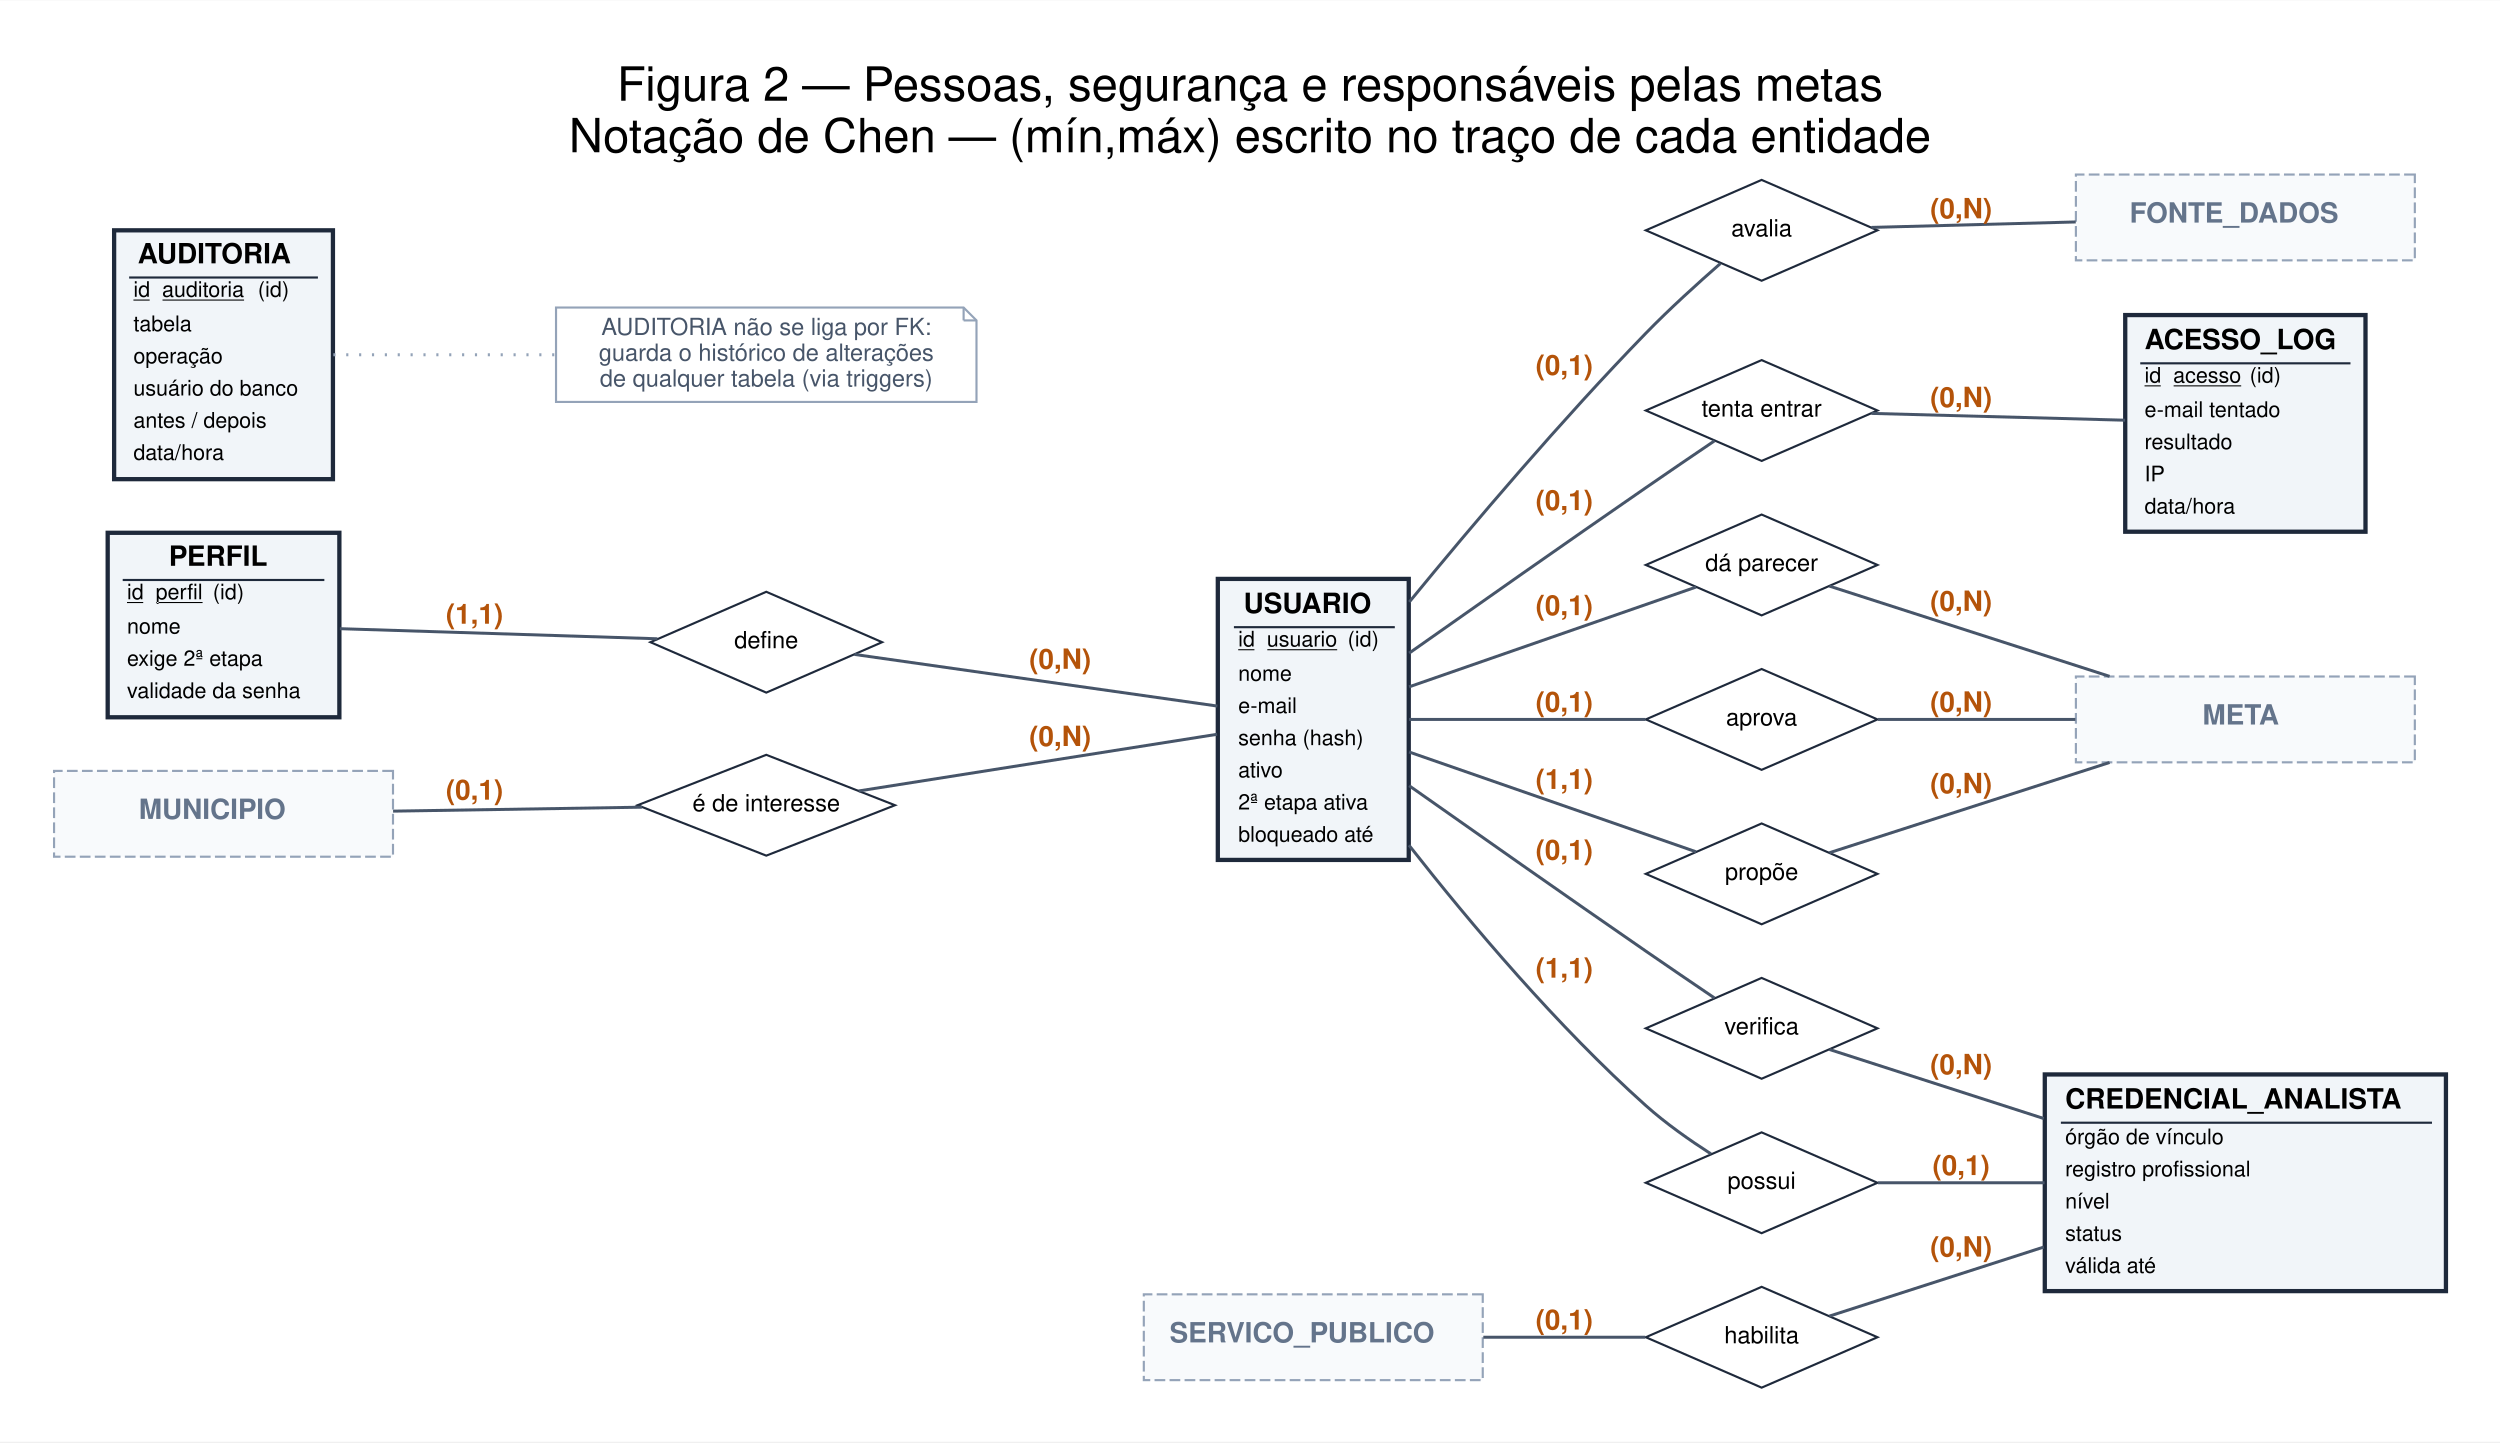
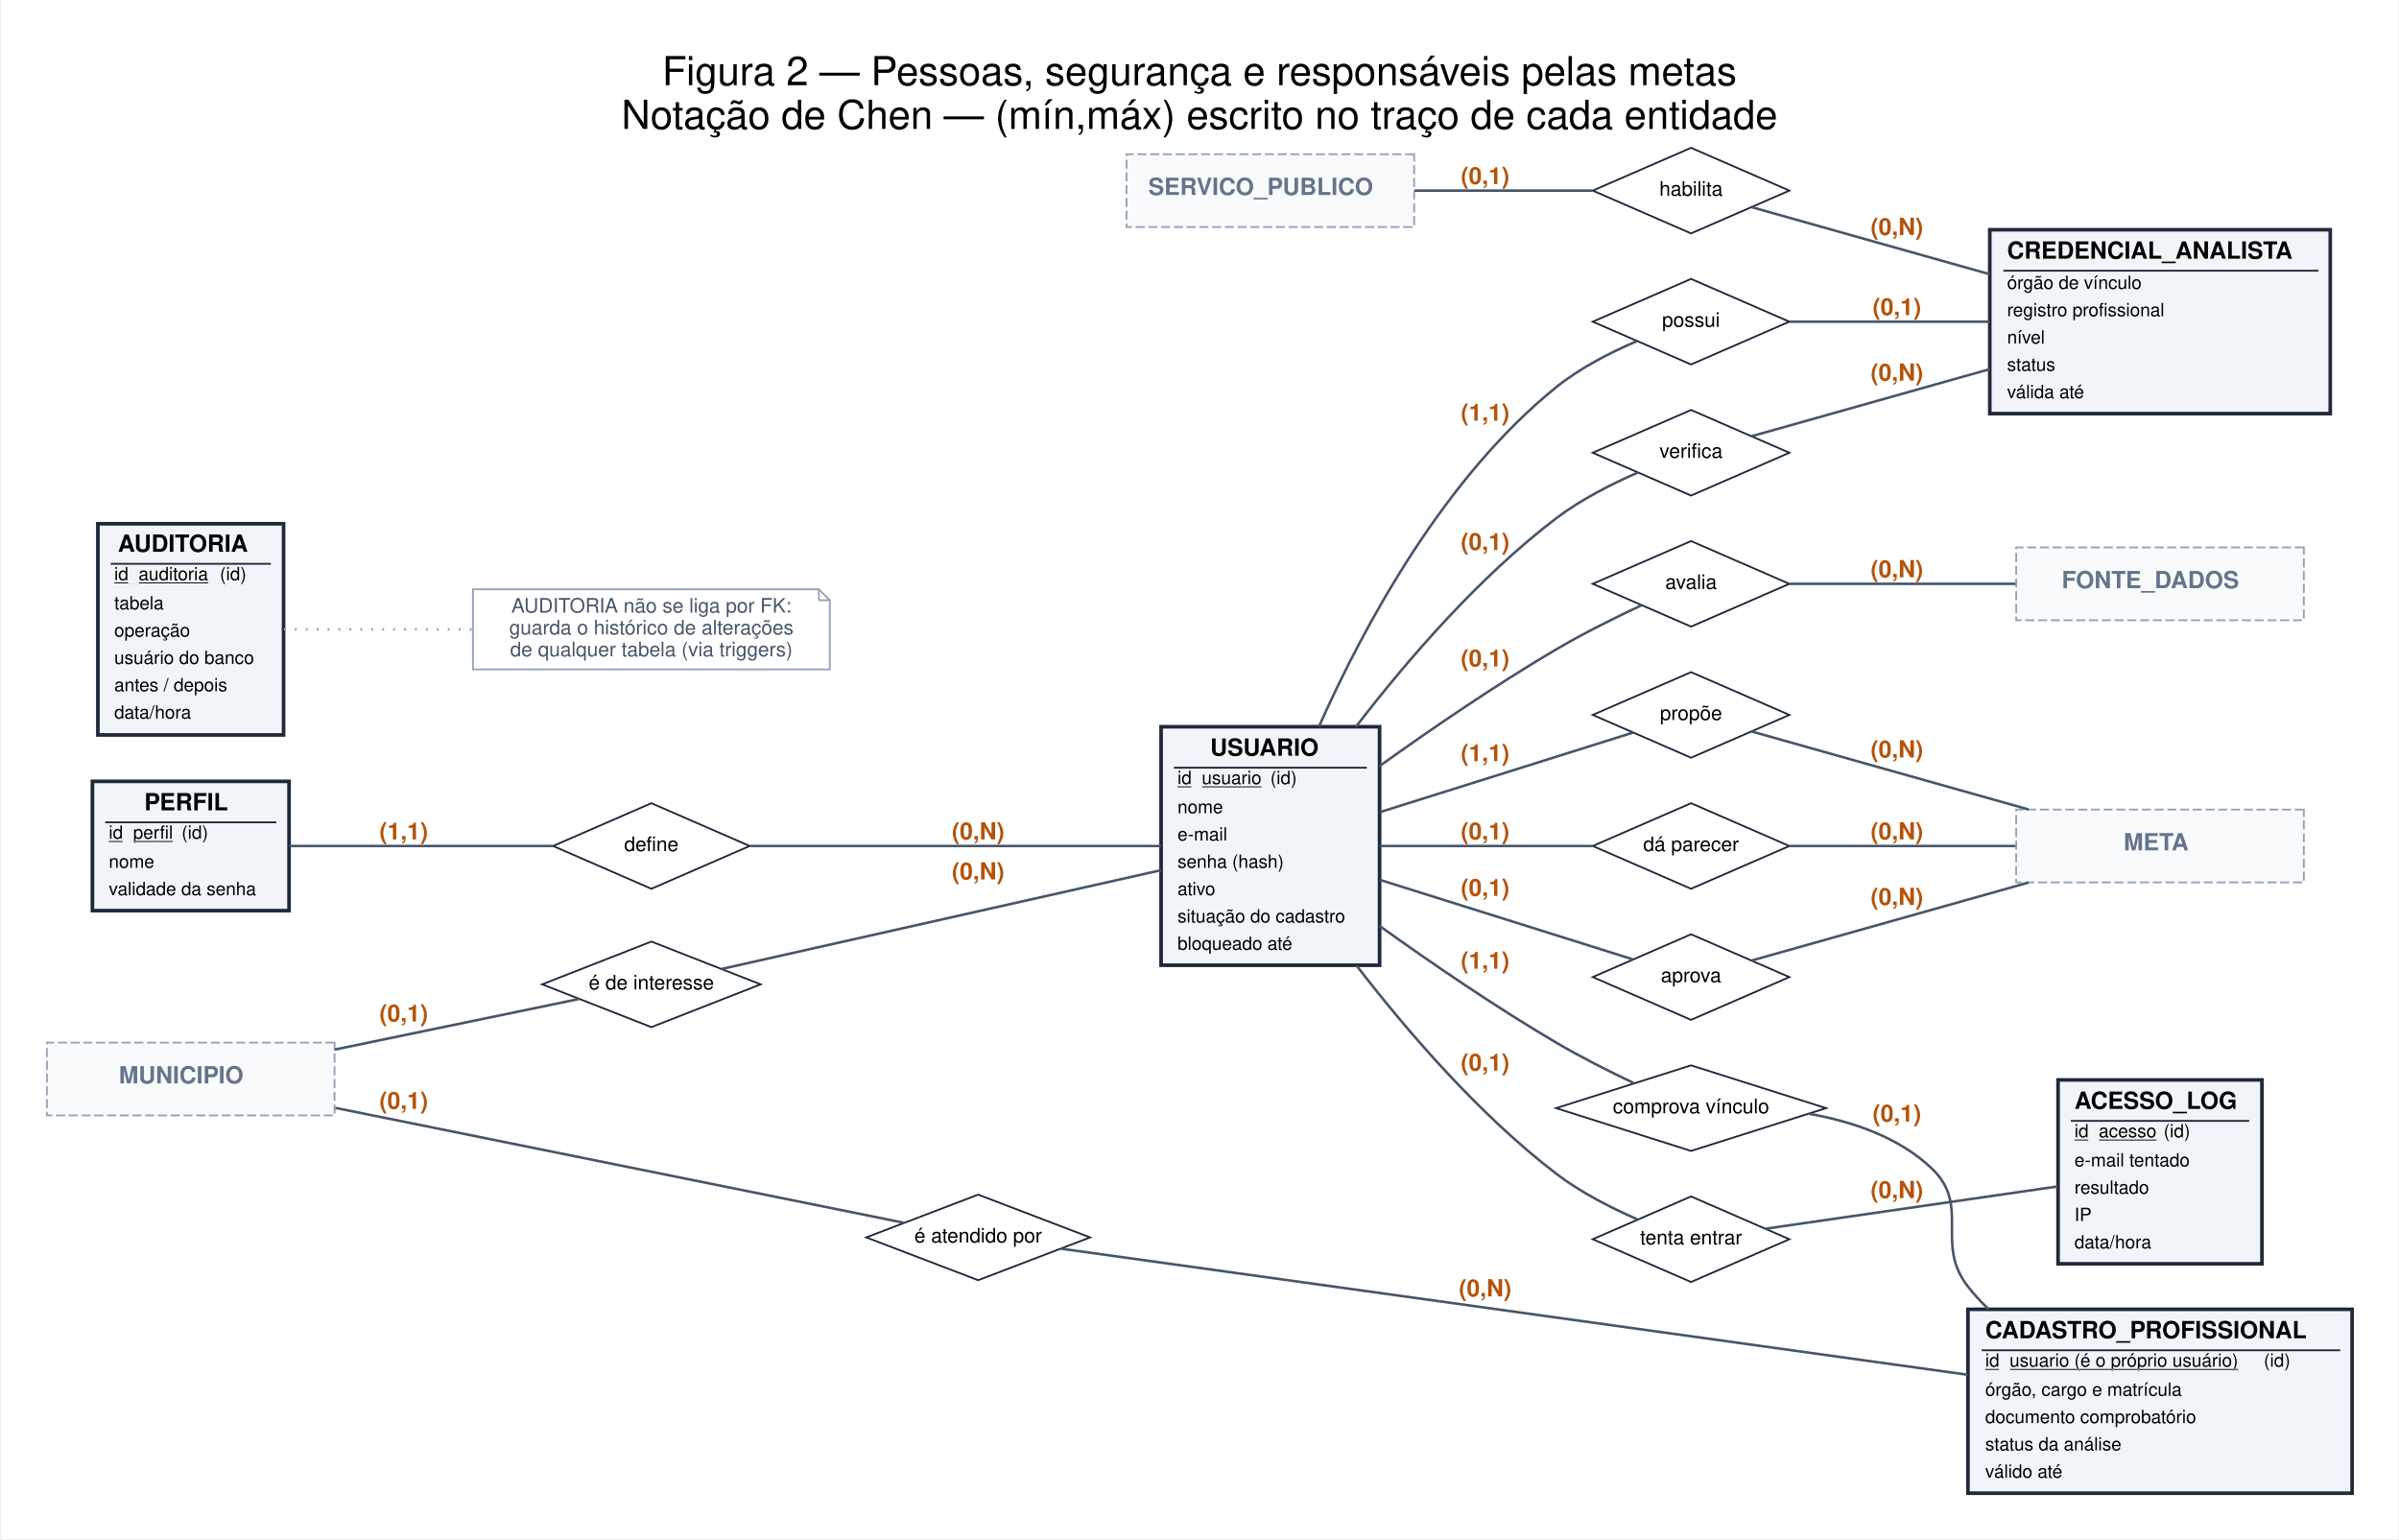
- <svg xmlns="http://www.w3.org/2000/svg" width="1165pt" height="672pt" viewBox="0.00 0.00 1165.40 671.90">
-   <g id="graph0" class="graph" transform="scale(1 1) rotate(0) translate(25.2 646.7)">
-     <polygon fill="white" stroke="transparent" points="-25.2,25.2 -25.2,-646.7 1140.2,-646.7 1140.2,25.2 -25.2,25.2" />
-     <text text-anchor="middle" x="557.5" y="-599.9" font-family="Helvetica,sans-Serif" font-size="22.00">Figura 2 — Pessoas, segurança e responsáveis pelas metas</text>
-     <text text-anchor="middle" x="557.5" y="-575.9" font-family="Helvetica,sans-Serif" font-size="22.00">Notação de Chen — (mín,máx) escrito no traço de cada entidade</text>
+ <svg xmlns="http://www.w3.org/2000/svg" width="1317pt" height="845pt" viewBox="0.00 0.00 1316.51 845.40">
+   <g id="graph0" class="graph" transform="scale(1 1) rotate(0) translate(25.2 820.2)">
+     <polygon fill="white" stroke="transparent" points="-25.2,25.2 -25.2,-820.2 1291.31,-820.2 1291.31,25.2 -25.2,25.2" />
+     <text text-anchor="middle" x="633.05" y="-773.4" font-family="Helvetica,sans-Serif" font-size="22.00">Figura 2 — Pessoas, segurança e responsáveis pelas metas</text>
+     <text text-anchor="middle" x="633.05" y="-749.4" font-family="Helvetica,sans-Serif" font-size="22.00">Notação de Chen — (mín,máx) escrito no traço de cada entidade</text>
    <g id="node1" class="node">
-       <polygon fill="#f1f5f9" stroke="#1e293b" stroke-width="2" points="133,-398.5 25,-398.5 25,-312.5 133,-312.5 133,-398.5" />
-       <text text-anchor="start" x="53.5" y="-383.1" font-family="Helvetica,sans-Serif" font-weight="bold" font-size="13.00">PERFIL</text>
-       <text text-anchor="start" x="34" y="-367.5" font-family="Helvetica,sans-Serif" text-decoration="underline" font-size="10.00">id_perfil</text>
-       <text text-anchor="start" x="74" y="-367.5" font-family="Helvetica,sans-Serif" font-size="10.00"> (id)</text>
-       <text text-anchor="start" x="34" y="-351.5" font-family="Helvetica,sans-Serif" font-size="10.00">nome</text>
-       <text text-anchor="start" x="34" y="-336.5" font-family="Helvetica,sans-Serif" font-size="10.00">exige 2ª etapa</text>
-       <text text-anchor="start" x="34" y="-321.5" font-family="Helvetica,sans-Serif" font-size="10.00">validade da senha</text>
-       <polygon fill="#1e293b" stroke="#1e293b" points="32,-376.5 32,-376.5 126,-376.5 126,-376.5 32,-376.5" />
+       <polygon fill="#f1f5f9" stroke="#1e293b" stroke-width="2" points="133,-391 25,-391 25,-320 133,-320 133,-391" />
+       <text text-anchor="start" x="53.5" y="-375.1" font-family="Helvetica,sans-Serif" font-weight="bold" font-size="13.00">PERFIL</text>
+       <text text-anchor="start" x="34" y="-359.5" font-family="Helvetica,sans-Serif" text-decoration="underline" font-size="10.00">id_perfil</text>
+       <text text-anchor="start" x="74" y="-359.5" font-family="Helvetica,sans-Serif" font-size="10.00"> (id)</text>
+       <text text-anchor="start" x="34" y="-343.5" font-family="Helvetica,sans-Serif" font-size="10.00">nome</text>
+       <text text-anchor="start" x="34" y="-328.5" font-family="Helvetica,sans-Serif" font-size="10.00">validade da senha</text>
+       <polygon fill="#1e293b" stroke="#1e293b" points="32,-368.5 32,-368.5 126,-368.5 126,-368.5 32,-368.5" />
+     </g>
+     <g id="node14" class="node">
+       <polygon fill="#ffffff" stroke="#1e293b" points="332,-379 278,-355.5 332,-332 386,-355.5 332,-379" />
+       <text text-anchor="middle" x="332" y="-352.7" font-family="Helvetica,sans-Serif" font-size="11.00">define</text>
+     </g>
+     <g id="edge7" class="edge">
+       <path fill="none" stroke="#475569" stroke-width="1.4" d="M133.23,-355.5C175.83,-355.5 235.27,-355.5 277.85,-355.5" />
+       <text text-anchor="middle" x="196" y="-359.1" font-family="Helvetica,sans-Serif" font-weight="bold" font-size="13.00" fill="#b45309">(1,1)</text>
+     </g>
+     <g id="node2" class="node">
+       <polygon fill="#f1f5f9" stroke="#1e293b" stroke-width="2" points="731.96,-421 611.96,-421 611.96,-290 731.96,-290 731.96,-421" />
+       <text text-anchor="start" x="638.96" y="-405.1" font-family="Helvetica,sans-Serif" font-weight="bold" font-size="13.00">USUARIO</text>
+       <text text-anchor="start" x="620.96" y="-389.5" font-family="Helvetica,sans-Serif" text-decoration="underline" font-size="10.00">id_usuario</text>
+       <text text-anchor="start" x="671.96" y="-389.5" font-family="Helvetica,sans-Serif" font-size="10.00"> (id)</text>
+       <text text-anchor="start" x="620.96" y="-373.5" font-family="Helvetica,sans-Serif" font-size="10.00">nome</text>
+       <text text-anchor="start" x="620.96" y="-358.5" font-family="Helvetica,sans-Serif" font-size="10.00">e-mail</text>
+       <text text-anchor="start" x="620.96" y="-343.5" font-family="Helvetica,sans-Serif" font-size="10.00">senha (hash)</text>
+       <text text-anchor="start" x="620.96" y="-328.5" font-family="Helvetica,sans-Serif" font-size="10.00">ativo</text>
+       <text text-anchor="start" x="620.96" y="-313.5" font-family="Helvetica,sans-Serif" font-size="10.00">situação do cadastro</text>
+       <text text-anchor="start" x="620.96" y="-298.5" font-family="Helvetica,sans-Serif" font-size="10.00">bloqueado até</text>
+       <polygon fill="#1e293b" stroke="#1e293b" points="618.96,-398.5 618.96,-398.5 724.96,-398.5 724.96,-398.5 618.96,-398.5" />
+     </g>
+     <g id="node11" class="node">
+       <polygon fill="#ffffff" stroke="#1e293b" points="903.03,-451 849.03,-427.5 903.03,-404 957.03,-427.5 903.03,-451" />
+       <text text-anchor="middle" x="903.03" y="-424.7" font-family="Helvetica,sans-Serif" font-size="11.00">propõe</text>
+     </g>
+     <g id="edge1" class="edge">
+       <path fill="none" stroke="#475569" stroke-width="1.4" d="M732.25,-374.14C776.66,-388.09 835.64,-406.63 871.11,-417.78" />
+       <text text-anchor="middle" x="789.96" y="-402.1" font-family="Helvetica,sans-Serif" font-weight="bold" font-size="13.00" fill="#b45309">(1,1)</text>
+     </g>
+     <g id="node12" class="node">
+       <polygon fill="#ffffff" stroke="#1e293b" points="903.03,-379 849.03,-355.5 903.03,-332 957.03,-355.5 903.03,-379" />
+       <text text-anchor="middle" x="903.03" y="-352.7" font-family="Helvetica,sans-Serif" font-size="11.00">dá parecer</text>
+     </g>
+     <g id="edge3" class="edge">
+       <path fill="none" stroke="#475569" stroke-width="1.4" d="M732.25,-355.5C768.31,-355.5 813.97,-355.5 848.86,-355.5" />
+       <text text-anchor="middle" x="789.96" y="-359.1" font-family="Helvetica,sans-Serif" font-weight="bold" font-size="13.00" fill="#b45309">(0,1)</text>
    </g>
    <g id="node13" class="node">
-       <polygon fill="#ffffff" stroke="#1e293b" points="332,-371 278,-347.5 332,-324 386,-347.5 332,-371" />
-       <text text-anchor="middle" x="332" y="-344.7" font-family="Helvetica,sans-Serif" font-size="11.00">define</text>
-     </g>
-     <g id="edge7" class="edge">
-       <path fill="none" stroke="#475569" stroke-width="1.4" d="M133.23,-353.8C176.98,-352.41 238.5,-350.45 281.26,-349.09" />
-       <text text-anchor="middle" x="196" y="-356.1" font-family="Helvetica,sans-Serif" font-weight="bold" font-size="13.00" fill="#b45309">(1,1)</text>
-     </g>
-     <g id="node2" class="node">
-       <polygon fill="#f1f5f9" stroke="#1e293b" stroke-width="2" points="631.5,-377 542.5,-377 542.5,-246 631.5,-246 631.5,-377" />
-       <text text-anchor="start" x="554.5" y="-361.1" font-family="Helvetica,sans-Serif" font-weight="bold" font-size="13.00">USUARIO</text>
-       <text text-anchor="start" x="552" y="-345.5" font-family="Helvetica,sans-Serif" text-decoration="underline" font-size="10.00">id_usuario</text>
-       <text text-anchor="start" x="603" y="-345.5" font-family="Helvetica,sans-Serif" font-size="10.00"> (id)</text>
-       <text text-anchor="start" x="552" y="-329.5" font-family="Helvetica,sans-Serif" font-size="10.00">nome</text>
-       <text text-anchor="start" x="552" y="-314.5" font-family="Helvetica,sans-Serif" font-size="10.00">e-mail</text>
-       <text text-anchor="start" x="552" y="-299.5" font-family="Helvetica,sans-Serif" font-size="10.00">senha (hash)</text>
-       <text text-anchor="start" x="552" y="-284.5" font-family="Helvetica,sans-Serif" font-size="10.00">ativo</text>
-       <text text-anchor="start" x="552" y="-269.5" font-family="Helvetica,sans-Serif" font-size="10.00">2ª etapa ativa</text>
-       <text text-anchor="start" x="552" y="-254.5" font-family="Helvetica,sans-Serif" font-size="10.00">bloqueado até</text>
-       <polygon fill="#1e293b" stroke="#1e293b" points="550,-354.5 550,-354.5 625,-354.5 625,-354.5 550,-354.5" />
+       <polygon fill="#ffffff" stroke="#1e293b" points="903.03,-307 849.03,-283.5 903.03,-260 957.03,-283.5 903.03,-307" />
+       <text text-anchor="middle" x="903.03" y="-280.7" font-family="Helvetica,sans-Serif" font-size="11.00">aprova</text>
+     </g>
+     <g id="edge5" class="edge">
+       <path fill="none" stroke="#475569" stroke-width="1.4" d="M732.25,-336.86C776.66,-322.91 835.64,-304.37 871.11,-293.22" />
+       <text text-anchor="middle" x="789.96" y="-328.1" font-family="Helvetica,sans-Serif" font-weight="bold" font-size="13.00" fill="#b45309">(0,1)</text>
+     </g>
+     <g id="node15" class="node">
+       <polygon fill="#ffffff" stroke="#1e293b" points="903.03,-235 828.89,-211.5 903.03,-188 977.18,-211.5 903.03,-235" />
+       <text text-anchor="middle" x="903.03" y="-208.7" font-family="Helvetica,sans-Serif" font-size="11.00">comprova vínculo</text>
+     </g>
+     <g id="edge9" class="edge">
+       <path fill="none" stroke="#475569" stroke-width="1.4" d="M731.98,-311.57C760.6,-291.07 795.88,-266.95 828.96,-247.5 842.61,-239.47 858.31,-231.58 871.64,-225.24" />
+       <text text-anchor="middle" x="789.96" y="-288.1" font-family="Helvetica,sans-Serif" font-weight="bold" font-size="13.00" fill="#b45309">(1,1)</text>
+     </g>
+     <g id="node18" class="node">
+       <polygon fill="#ffffff" stroke="#1e293b" points="903.03,-667 849.03,-643.5 903.03,-620 957.03,-643.5 903.03,-667" />
+       <text text-anchor="middle" x="903.03" y="-640.7" font-family="Helvetica,sans-Serif" font-size="11.00">possui</text>
+     </g>
+     <g id="edge15" class="edge">
+       <path fill="none" stroke="#475569" stroke-width="1.4" d="M698.64,-421.06C723.92,-477.72 767.68,-558.08 828.96,-607.5 842.17,-618.15 859.05,-626.73 873.26,-632.83" />
+       <text text-anchor="middle" x="789.96" y="-589.1" font-family="Helvetica,sans-Serif" font-weight="bold" font-size="13.00" fill="#b45309">(1,1)</text>
+     </g>
+     <g id="node20" class="node">
+       <polygon fill="#ffffff" stroke="#1e293b" points="903.03,-595 849.03,-571.5 903.03,-548 957.03,-571.5 903.03,-595" />
+       <text text-anchor="middle" x="903.03" y="-568.7" font-family="Helvetica,sans-Serif" font-size="11.00">verifica</text>
+     </g>
+     <g id="edge19" class="edge">
+       <path fill="none" stroke="#475569" stroke-width="1.4" d="M719.02,-421.04C747.52,-458.11 786.66,-503.34 828.96,-535.5 842.58,-545.86 859.65,-554.46 873.87,-560.66" />
+       <text text-anchor="middle" x="789.96" y="-518.1" font-family="Helvetica,sans-Serif" font-weight="bold" font-size="13.00" fill="#b45309">(0,1)</text>
+     </g>
+     <g id="node21" class="node">
+       <polygon fill="#ffffff" stroke="#1e293b" points="903.03,-523 849.03,-499.5 903.03,-476 957.03,-499.5 903.03,-523" />
+       <text text-anchor="middle" x="903.03" y="-496.7" font-family="Helvetica,sans-Serif" font-size="11.00">avalia</text>
+     </g>
+     <g id="edge21" class="edge">
+       <path fill="none" stroke="#475569" stroke-width="1.4" d="M731.98,-399.43C760.6,-419.93 795.88,-444.05 828.96,-463.5 844.08,-472.39 861.69,-481.11 875.84,-487.75" />
+       <text text-anchor="middle" x="789.96" y="-454.1" font-family="Helvetica,sans-Serif" font-weight="bold" font-size="13.00" fill="#b45309">(0,1)</text>
+     </g>
+     <g id="node22" class="node">
+       <polygon fill="#ffffff" stroke="#1e293b" points="903.03,-163 849.03,-139.5 903.03,-116 957.03,-139.5 903.03,-163" />
+       <text text-anchor="middle" x="903.03" y="-136.7" font-family="Helvetica,sans-Serif" font-size="11.00">tenta entrar</text>
+     </g>
+     <g id="edge23" class="edge">
+       <path fill="none" stroke="#475569" stroke-width="1.4" d="M719.45,-289.64C747.95,-252.69 786.95,-207.69 828.96,-175.5 842.43,-165.18 859.33,-156.62 873.48,-150.45" />
+       <text text-anchor="middle" x="789.96" y="-232.1" font-family="Helvetica,sans-Serif" font-weight="bold" font-size="13.00" fill="#b45309">(0,1)</text>
+     </g>
+     <g id="node3" class="node">
+       <polygon fill="#f1f5f9" stroke="#1e293b" stroke-width="2" points="1266.11,-101 1055.11,-101 1055.11,0 1266.11,0 1266.11,-101" />
+       <text text-anchor="start" x="1064.61" y="-85.1" font-family="Helvetica,sans-Serif" font-weight="bold" font-size="13.00">CADASTRO_PROFISSIONAL</text>
+       <text text-anchor="start" x="1064.61" y="-69.5" font-family="Helvetica,sans-Serif" text-decoration="underline" font-size="10.00">id_usuario (é o próprio usuário)</text>
+       <text text-anchor="start" x="1217.61" y="-69.5" font-family="Helvetica,sans-Serif" font-size="10.00"> (id)</text>
+       <text text-anchor="start" x="1064.61" y="-53.5" font-family="Helvetica,sans-Serif" font-size="10.00">órgão, cargo e matrícula</text>
+       <text text-anchor="start" x="1064.61" y="-38.5" font-family="Helvetica,sans-Serif" font-size="10.00">documento comprobatório</text>
+       <text text-anchor="start" x="1064.61" y="-23.5" font-family="Helvetica,sans-Serif" font-size="10.00">status da análise</text>
+       <text text-anchor="start" x="1064.61" y="-8.5" font-family="Helvetica,sans-Serif" font-size="10.00">válido até</text>
+       <polygon fill="#1e293b" stroke="#1e293b" points="1062.61,-78.5 1062.61,-78.5 1259.61,-78.5 1259.61,-78.5 1062.61,-78.5" />
+     </g>
+     <g id="node4" class="node">
+       <polygon fill="#f1f5f9" stroke="#1e293b" stroke-width="2" points="1254.11,-694 1067.11,-694 1067.11,-593 1254.11,-593 1254.11,-694" />
+       <text text-anchor="start" x="1076.61" y="-678.1" font-family="Helvetica,sans-Serif" font-weight="bold" font-size="13.00">CREDENCIAL_ANALISTA</text>
+       <text text-anchor="start" x="1076.61" y="-661.5" font-family="Helvetica,sans-Serif" font-size="10.00">órgão de vínculo</text>
+       <text text-anchor="start" x="1076.61" y="-646.5" font-family="Helvetica,sans-Serif" font-size="10.00">registro profissional</text>
+       <text text-anchor="start" x="1076.61" y="-631.5" font-family="Helvetica,sans-Serif" font-size="10.00">nível</text>
+       <text text-anchor="start" x="1076.61" y="-616.5" font-family="Helvetica,sans-Serif" font-size="10.00">status</text>
+       <text text-anchor="start" x="1076.61" y="-601.5" font-family="Helvetica,sans-Serif" font-size="10.00">válida até</text>
+       <polygon fill="#1e293b" stroke="#1e293b" points="1074.61,-671.5 1074.61,-671.5 1247.61,-671.5 1247.61,-671.5 1074.61,-671.5" />
+     </g>
+     <g id="node5" class="node">
+       <polygon fill="#f1f5f9" stroke="#1e293b" stroke-width="2" points="1216.61,-227 1104.61,-227 1104.61,-126 1216.61,-126 1216.61,-227" />
+       <text text-anchor="start" x="1113.61" y="-211.1" font-family="Helvetica,sans-Serif" font-weight="bold" font-size="13.00">ACESSO_LOG</text>
+       <text text-anchor="start" x="1113.61" y="-195.5" font-family="Helvetica,sans-Serif" text-decoration="underline" font-size="10.00">id_acesso</text>
+       <text text-anchor="start" x="1162.61" y="-195.5" font-family="Helvetica,sans-Serif" font-size="10.00"> (id)</text>
+       <text text-anchor="start" x="1113.61" y="-179.5" font-family="Helvetica,sans-Serif" font-size="10.00">e-mail tentado</text>
+       <text text-anchor="start" x="1113.61" y="-164.5" font-family="Helvetica,sans-Serif" font-size="10.00">resultado</text>
+       <text text-anchor="start" x="1113.61" y="-149.5" font-family="Helvetica,sans-Serif" font-size="10.00">IP</text>
+       <text text-anchor="start" x="1113.61" y="-134.5" font-family="Helvetica,sans-Serif" font-size="10.00">data/hora</text>
+       <polygon fill="#1e293b" stroke="#1e293b" points="1111.61,-204.5 1111.61,-204.5 1209.61,-204.5 1209.61,-204.5 1111.61,-204.5" />
+     </g>
+     <g id="node6" class="node">
+       <polygon fill="#f1f5f9" stroke="#1e293b" stroke-width="2" points="130,-532.5 28,-532.5 28,-416.5 130,-416.5 130,-532.5" />
+       <text text-anchor="start" x="39" y="-517.1" font-family="Helvetica,sans-Serif" font-weight="bold" font-size="13.00">AUDITORIA</text>
+       <text text-anchor="start" x="37" y="-501.5" font-family="Helvetica,sans-Serif" text-decoration="underline" font-size="10.00">id_auditoria</text>
+       <text text-anchor="start" x="95" y="-501.5" font-family="Helvetica,sans-Serif" font-size="10.00"> (id)</text>
+       <text text-anchor="start" x="37" y="-485.5" font-family="Helvetica,sans-Serif" font-size="10.00">tabela</text>
+       <text text-anchor="start" x="37" y="-470.5" font-family="Helvetica,sans-Serif" font-size="10.00">operação</text>
+       <text text-anchor="start" x="37" y="-455.5" font-family="Helvetica,sans-Serif" font-size="10.00">usuário do banco</text>
+       <text text-anchor="start" x="37" y="-440.5" font-family="Helvetica,sans-Serif" font-size="10.00">antes / depois</text>
+       <text text-anchor="start" x="37" y="-425.5" font-family="Helvetica,sans-Serif" font-size="10.00">data/hora</text>
+       <polygon fill="#1e293b" stroke="#1e293b" points="35,-510.5 35,-510.5 123,-510.5 123,-510.5 35,-510.5" />
+     </g>
+     <g id="node23" class="node">
+       <polygon fill="none" stroke="#94a3b8" points="424,-496.5 234,-496.5 234,-452.5 430,-452.5 430,-490.5 424,-496.5" />
+       <polyline fill="none" stroke="#94a3b8" points="424,-496.5 424,-490.5 " />
+       <polyline fill="none" stroke="#94a3b8" points="430,-490.5 424,-490.5 " />
+       <text text-anchor="middle" x="332" y="-483.7" font-family="Helvetica,sans-Serif" font-size="11.00" fill="#475569">AUDITORIA não se liga por FK:</text>
+       <text text-anchor="middle" x="332" y="-471.7" font-family="Helvetica,sans-Serif" font-size="11.00" fill="#475569">guarda o histórico de alterações</text>
+       <text text-anchor="middle" x="332" y="-459.7" font-family="Helvetica,sans-Serif" font-size="11.00" fill="#475569">de qualquer tabela (via triggers)</text>
+     </g>
+     <g id="edge25" class="edge">
+       <path fill="none" stroke="#94a3b8" stroke-width="1.4" stroke-dasharray="1,5" d="M130.19,-474.5C159.88,-474.5 198.48,-474.5 233.9,-474.5" />
+     </g>
+     <g id="node7" class="node">
+       <polygon fill="#f8fafc" stroke="#94a3b8" stroke-dasharray="5,2" points="750.96,-735.5 592.96,-735.5 592.96,-695.5 750.96,-695.5 750.96,-735.5" />
+       <text text-anchor="start" x="604.96" y="-713.1" font-family="Helvetica,sans-Serif" font-weight="bold" font-size="13.00" fill="#64748b">SERVICO_PUBLICO</text>
+     </g>
+     <g id="node19" class="node">
+       <polygon fill="#ffffff" stroke="#1e293b" points="903.03,-739 849.03,-715.5 903.03,-692 957.03,-715.5 903.03,-739" />
+       <text text-anchor="middle" x="903.03" y="-712.7" font-family="Helvetica,sans-Serif" font-size="11.00">habilita</text>
+     </g>
+     <g id="edge17" class="edge">
+       <path fill="none" stroke="#475569" stroke-width="1.4" d="M751.15,-715.5C783.3,-715.5 819.7,-715.5 848.7,-715.5" />
+       <text text-anchor="middle" x="789.96" y="-719.1" font-family="Helvetica,sans-Serif" font-weight="bold" font-size="13.00" fill="#b45309">(0,1)</text>
+     </g>
+     <g id="node8" class="node">
+       <polygon fill="#f8fafc" stroke="#94a3b8" stroke-dasharray="5,2" points="1239.61,-519.5 1081.61,-519.5 1081.61,-479.5 1239.61,-479.5 1239.61,-519.5" />
+       <text text-anchor="start" x="1106.61" y="-497.1" font-family="Helvetica,sans-Serif" font-weight="bold" font-size="13.00" fill="#64748b">FONTE_DADOS</text>
+     </g>
+     <g id="node9" class="node">
+       <polygon fill="#f8fafc" stroke="#94a3b8" stroke-dasharray="5,2" points="1239.61,-375.5 1081.61,-375.5 1081.61,-335.5 1239.61,-335.5 1239.61,-375.5" />
+       <text text-anchor="start" x="1140.61" y="-353.1" font-family="Helvetica,sans-Serif" font-weight="bold" font-size="13.00" fill="#64748b">META</text>
    </g>
    <g id="node10" class="node">
-       <polygon fill="#ffffff" stroke="#1e293b" points="796,-263 742,-239.5 796,-216 850,-239.5 796,-263" />
-       <text text-anchor="middle" x="796" y="-236.7" font-family="Helvetica,sans-Serif" font-size="11.00">propõe</text>
-     </g>
-     <g id="edge1" class="edge">
-       <path fill="none" stroke="#475569" stroke-width="1.4" d="M631.65,-296.32C671.86,-282.33 730.43,-261.96 765.43,-249.79" />
-       <text text-anchor="middle" x="704" y="-279.1" font-family="Helvetica,sans-Serif" font-weight="bold" font-size="13.00" fill="#b45309">(1,1)</text>
-     </g>
-     <g id="node11" class="node">
-       <polygon fill="#ffffff" stroke="#1e293b" points="796,-407 742,-383.5 796,-360 850,-383.5 796,-407" />
-       <text text-anchor="middle" x="796" y="-380.7" font-family="Helvetica,sans-Serif" font-size="11.00">dá parecer</text>
-     </g>
-     <g id="edge3" class="edge">
-       <path fill="none" stroke="#475569" stroke-width="1.4" d="M631.65,-326.68C671.86,-340.67 730.43,-361.04 765.43,-373.21" />
-       <text text-anchor="middle" x="704" y="-360.1" font-family="Helvetica,sans-Serif" font-weight="bold" font-size="13.00" fill="#b45309">(0,1)</text>
-     </g>
-     <g id="node12" class="node">
-       <polygon fill="#ffffff" stroke="#1e293b" points="796,-335 742,-311.5 796,-288 850,-311.5 796,-335" />
-       <text text-anchor="middle" x="796" y="-308.7" font-family="Helvetica,sans-Serif" font-size="11.00">aprova</text>
-     </g>
-     <g id="edge5" class="edge">
-       <path fill="none" stroke="#475569" stroke-width="1.4" d="M631.65,-311.5C663.79,-311.5 707.67,-311.5 741.86,-311.5" />
-       <text text-anchor="middle" x="704" y="-315.1" font-family="Helvetica,sans-Serif" font-weight="bold" font-size="13.00" fill="#b45309">(0,1)</text>
-     </g>
-     <g id="node15" class="node">
-       <polygon fill="#ffffff" stroke="#1e293b" points="796,-119 742,-95.5 796,-72 850,-95.5 796,-119" />
-       <text text-anchor="middle" x="796" y="-92.7" font-family="Helvetica,sans-Serif" font-size="11.00">possui</text>
+       <polygon fill="#f8fafc" stroke="#94a3b8" stroke-dasharray="5,2" points="158,-247.5 0,-247.5 0,-207.5 158,-207.5 158,-247.5" />
+       <text text-anchor="start" x="39.5" y="-225.1" font-family="Helvetica,sans-Serif" font-weight="bold" font-size="13.00" fill="#64748b">MUNICIPIO</text>
+     </g>
+     <g id="node16" class="node">
+       <polygon fill="#ffffff" stroke="#1e293b" points="511.48,-164 450.02,-140.5 511.48,-117 572.94,-140.5 511.48,-164" />
+       <text text-anchor="middle" x="511.48" y="-137.7" font-family="Helvetica,sans-Serif" font-size="11.00">é atendido por</text>
    </g>
    <g id="edge11" class="edge">
-       <path fill="none" stroke="#475569" stroke-width="1.4" d="M631.61,-252.86C660.66,-215.84 700.93,-168.25 742,-131.5 751.28,-123.19 762.59,-115.26 772.37,-108.97" />
-       <text text-anchor="middle" x="704" y="-191.1" font-family="Helvetica,sans-Serif" font-weight="bold" font-size="13.00" fill="#b45309">(1,1)</text>
+       <path fill="none" stroke="#475569" stroke-width="1.4" d="M158.46,-211.64C250.61,-193.02 399.88,-162.85 470.73,-148.53" />
+       <text text-anchor="middle" x="196" y="-211.1" font-family="Helvetica,sans-Serif" font-weight="bold" font-size="13.00" fill="#b45309">(0,1)</text>
    </g>
    <g id="node17" class="node">
-       <polygon fill="#ffffff" stroke="#1e293b" points="796,-191 742,-167.5 796,-144 850,-167.5 796,-191" />
-       <text text-anchor="middle" x="796" y="-164.7" font-family="Helvetica,sans-Serif" font-size="11.00">verifica</text>
-     </g>
-     <g id="edge15" class="edge">
-       <path fill="none" stroke="#475569" stroke-width="1.4" d="M631.69,-280.6C662.45,-258.91 704.64,-229.28 742,-203.5 752.53,-196.23 764.29,-188.23 774.06,-181.62" />
-       <text text-anchor="middle" x="704" y="-246.1" font-family="Helvetica,sans-Serif" font-weight="bold" font-size="13.00" fill="#b45309">(0,1)</text>
-     </g>
-     <g id="node18" class="node">
-       <polygon fill="#ffffff" stroke="#1e293b" points="796,-563 742,-539.5 796,-516 850,-539.5 796,-563" />
-       <text text-anchor="middle" x="796" y="-536.7" font-family="Helvetica,sans-Serif" font-size="11.00">avalia</text>
-     </g>
-     <g id="edge17" class="edge">
-       <path fill="none" stroke="#475569" stroke-width="1.4" d="M631.76,-366.24C661.68,-402.75 702.87,-451.25 742,-491.5 753.08,-502.89 766.33,-514.89 776.81,-524.05" />
-       <text text-anchor="middle" x="704" y="-472.1" font-family="Helvetica,sans-Serif" font-weight="bold" font-size="13.00" fill="#b45309">(0,1)</text>
-     </g>
-     <g id="node19" class="node">
-       <polygon fill="#ffffff" stroke="#1e293b" points="796,-479 742,-455.5 796,-432 850,-455.5 796,-479" />
-       <text text-anchor="middle" x="796" y="-452.7" font-family="Helvetica,sans-Serif" font-size="11.00">tenta entrar</text>
-     </g>
-     <g id="edge19" class="edge">
-       <path fill="none" stroke="#475569" stroke-width="1.4" d="M631.69,-342.4C662.45,-364.09 704.64,-393.72 742,-419.5 752.53,-426.77 764.29,-434.77 774.06,-441.38" />
-       <text text-anchor="middle" x="704" y="-409.1" font-family="Helvetica,sans-Serif" font-weight="bold" font-size="13.00" fill="#b45309">(0,1)</text>
-     </g>
-     <g id="node3" class="node">
-       <polygon fill="#f1f5f9" stroke="#1e293b" stroke-width="2" points="1115,-146 928,-146 928,-45 1115,-45 1115,-146" />
-       <text text-anchor="start" x="937.5" y="-130.1" font-family="Helvetica,sans-Serif" font-weight="bold" font-size="13.00">CREDENCIAL_ANALISTA</text>
-       <text text-anchor="start" x="937.5" y="-113.5" font-family="Helvetica,sans-Serif" font-size="10.00">órgão de vínculo</text>
-       <text text-anchor="start" x="937.5" y="-98.5" font-family="Helvetica,sans-Serif" font-size="10.00">registro profissional</text>
-       <text text-anchor="start" x="937.5" y="-83.5" font-family="Helvetica,sans-Serif" font-size="10.00">nível</text>
-       <text text-anchor="start" x="937.5" y="-68.5" font-family="Helvetica,sans-Serif" font-size="10.00">status</text>
-       <text text-anchor="start" x="937.5" y="-53.5" font-family="Helvetica,sans-Serif" font-size="10.00">válida até</text>
-       <polygon fill="#1e293b" stroke="#1e293b" points="935.5,-123.5 935.5,-123.5 1108.5,-123.5 1108.5,-123.5 935.5,-123.5" />
-     </g>
-     <g id="node4" class="node">
-       <polygon fill="#f1f5f9" stroke="#1e293b" stroke-width="2" points="1077.5,-500 965.5,-500 965.5,-399 1077.5,-399 1077.5,-500" />
-       <text text-anchor="start" x="974.5" y="-484.1" font-family="Helvetica,sans-Serif" font-weight="bold" font-size="13.00">ACESSO_LOG</text>
-       <text text-anchor="start" x="974.5" y="-468.5" font-family="Helvetica,sans-Serif" text-decoration="underline" font-size="10.00">id_acesso</text>
-       <text text-anchor="start" x="1023.5" y="-468.5" font-family="Helvetica,sans-Serif" font-size="10.00"> (id)</text>
-       <text text-anchor="start" x="974.5" y="-452.5" font-family="Helvetica,sans-Serif" font-size="10.00">e-mail tentado</text>
-       <text text-anchor="start" x="974.5" y="-437.5" font-family="Helvetica,sans-Serif" font-size="10.00">resultado</text>
-       <text text-anchor="start" x="974.5" y="-422.5" font-family="Helvetica,sans-Serif" font-size="10.00">IP</text>
-       <text text-anchor="start" x="974.5" y="-407.5" font-family="Helvetica,sans-Serif" font-size="10.00">data/hora</text>
-       <polygon fill="#1e293b" stroke="#1e293b" points="972.5,-477.5 972.5,-477.5 1070.5,-477.5 1070.5,-477.5 972.5,-477.5" />
-     </g>
-     <g id="node5" class="node">
-       <polygon fill="#f1f5f9" stroke="#1e293b" stroke-width="2" points="130,-539.5 28,-539.5 28,-423.5 130,-423.5 130,-539.5" />
-       <text text-anchor="start" x="39" y="-524.1" font-family="Helvetica,sans-Serif" font-weight="bold" font-size="13.00">AUDITORIA</text>
-       <text text-anchor="start" x="37" y="-508.5" font-family="Helvetica,sans-Serif" text-decoration="underline" font-size="10.00">id_auditoria</text>
-       <text text-anchor="start" x="95" y="-508.5" font-family="Helvetica,sans-Serif" font-size="10.00"> (id)</text>
-       <text text-anchor="start" x="37" y="-492.5" font-family="Helvetica,sans-Serif" font-size="10.00">tabela</text>
-       <text text-anchor="start" x="37" y="-477.5" font-family="Helvetica,sans-Serif" font-size="10.00">operação</text>
-       <text text-anchor="start" x="37" y="-462.5" font-family="Helvetica,sans-Serif" font-size="10.00">usuário do banco</text>
-       <text text-anchor="start" x="37" y="-447.5" font-family="Helvetica,sans-Serif" font-size="10.00">antes / depois</text>
-       <text text-anchor="start" x="37" y="-432.5" font-family="Helvetica,sans-Serif" font-size="10.00">data/hora</text>
-       <polygon fill="#1e293b" stroke="#1e293b" points="35,-517.5 35,-517.5 123,-517.5 123,-517.5 35,-517.5" />
-     </g>
-     <g id="node20" class="node">
-       <polygon fill="none" stroke="#94a3b8" points="424,-503.5 234,-503.5 234,-459.5 430,-459.5 430,-497.5 424,-503.5" />
-       <polyline fill="none" stroke="#94a3b8" points="424,-503.5 424,-497.5 " />
-       <polyline fill="none" stroke="#94a3b8" points="430,-497.5 424,-497.5 " />
-       <text text-anchor="middle" x="332" y="-490.7" font-family="Helvetica,sans-Serif" font-size="11.00" fill="#475569">AUDITORIA não se liga por FK:</text>
-       <text text-anchor="middle" x="332" y="-478.7" font-family="Helvetica,sans-Serif" font-size="11.00" fill="#475569">guarda o histórico de alterações</text>
-       <text text-anchor="middle" x="332" y="-466.7" font-family="Helvetica,sans-Serif" font-size="11.00" fill="#475569">de qualquer tabela (via triggers)</text>
-     </g>
-     <g id="edge21" class="edge">
-       <path fill="none" stroke="#94a3b8" stroke-width="1.4" stroke-dasharray="1,5" d="M130.19,-481.5C159.88,-481.5 198.48,-481.5 233.9,-481.5" />
-     </g>
-     <g id="node6" class="node">
-       <polygon fill="#f8fafc" stroke="#94a3b8" stroke-dasharray="5,2" points="666,-43.5 508,-43.5 508,-3.5 666,-3.5 666,-43.5" />
-       <text text-anchor="start" x="520" y="-21.1" font-family="Helvetica,sans-Serif" font-weight="bold" font-size="13.00" fill="#64748b">SERVICO_PUBLICO</text>
-     </g>
-     <g id="node16" class="node">
-       <polygon fill="#ffffff" stroke="#1e293b" points="796,-47 742,-23.5 796,0 850,-23.5 796,-47" />
-       <text text-anchor="middle" x="796" y="-20.7" font-family="Helvetica,sans-Serif" font-size="11.00">habilita</text>
+       <polygon fill="#ffffff" stroke="#1e293b" points="332,-303 272,-279.5 332,-256 392,-279.5 332,-303" />
+       <text text-anchor="middle" x="332" y="-276.7" font-family="Helvetica,sans-Serif" font-size="11.00">é de interesse</text>
    </g>
    <g id="edge13" class="edge">
-       <path fill="none" stroke="#475569" stroke-width="1.4" d="M666.26,-23.5C691.45,-23.5 718.76,-23.5 741.72,-23.5" />
-       <text text-anchor="middle" x="704" y="-27.1" font-family="Helvetica,sans-Serif" font-weight="bold" font-size="13.00" fill="#b45309">(0,1)</text>
-     </g>
-     <g id="node7" class="node">
-       <polygon fill="#f8fafc" stroke="#94a3b8" stroke-dasharray="5,2" points="1100.5,-565.5 942.5,-565.5 942.5,-525.5 1100.5,-525.5 1100.5,-565.5" />
-       <text text-anchor="start" x="967.5" y="-543.1" font-family="Helvetica,sans-Serif" font-weight="bold" font-size="13.00" fill="#64748b">FONTE_DADOS</text>
-     </g>
-     <g id="node8" class="node">
-       <polygon fill="#f8fafc" stroke="#94a3b8" stroke-dasharray="5,2" points="1100.5,-331.5 942.5,-331.5 942.5,-291.5 1100.5,-291.5 1100.5,-331.5" />
-       <text text-anchor="start" x="1001.5" y="-309.1" font-family="Helvetica,sans-Serif" font-weight="bold" font-size="13.00" fill="#64748b">META</text>
-     </g>
-     <g id="node9" class="node">
-       <polygon fill="#f8fafc" stroke="#94a3b8" stroke-dasharray="5,2" points="158,-287.5 0,-287.5 0,-247.5 158,-247.5 158,-287.5" />
-       <text text-anchor="start" x="39.5" y="-265.1" font-family="Helvetica,sans-Serif" font-weight="bold" font-size="13.00" fill="#64748b">MUNICIPIO</text>
-     </g>
-     <g id="node14" class="node">
-       <polygon fill="#ffffff" stroke="#1e293b" points="332,-295 272,-271.5 332,-248 392,-271.5 332,-295" />
-       <text text-anchor="middle" x="332" y="-268.7" font-family="Helvetica,sans-Serif" font-size="11.00">é de interesse</text>
-     </g>
-     <g id="edge9" class="edge">
-       <path fill="none" stroke="#475569" stroke-width="1.4" d="M158.04,-268.74C195.6,-269.34 239.81,-270.05 274.13,-270.59" />
-       <text text-anchor="middle" x="196" y="-274.1" font-family="Helvetica,sans-Serif" font-weight="bold" font-size="13.00" fill="#b45309">(0,1)</text>
+       <path fill="none" stroke="#475569" stroke-width="1.4" d="M158.04,-243.67C202.65,-252.91 256.65,-264.1 292.31,-271.48" />
+       <text text-anchor="middle" x="196" y="-259.1" font-family="Helvetica,sans-Serif" font-weight="bold" font-size="13.00" fill="#b45309">(0,1)</text>
    </g>
    <g id="edge2" class="edge">
-       <path fill="none" stroke="#475569" stroke-width="1.4" d="M827.61,-249.36C861.08,-260.14 915.63,-277.72 958.2,-291.43" />
-       <text text-anchor="middle" x="889" y="-277.1" font-family="Helvetica,sans-Serif" font-weight="bold" font-size="13.00" fill="#b45309">(0,N)</text>
+       <path fill="none" stroke="#475569" stroke-width="1.4" d="M936.4,-418.38C974.42,-407.67 1038.6,-389.59 1088.41,-375.56" />
+       <text text-anchor="middle" x="1016.11" y="-404.1" font-family="Helvetica,sans-Serif" font-weight="bold" font-size="13.00" fill="#b45309">(0,N)</text>
    </g>
    <g id="edge4" class="edge">
-       <path fill="none" stroke="#475569" stroke-width="1.4" d="M827.61,-373.64C861.08,-362.86 915.63,-345.28 958.2,-331.57" />
-       <text text-anchor="middle" x="889" y="-362.1" font-family="Helvetica,sans-Serif" font-weight="bold" font-size="13.00" fill="#b45309">(0,N)</text>
+       <path fill="none" stroke="#475569" stroke-width="1.4" d="M957.3,-355.5C993.14,-355.5 1041.01,-355.5 1081.18,-355.5" />
+       <text text-anchor="middle" x="1016.11" y="-359.1" font-family="Helvetica,sans-Serif" font-weight="bold" font-size="13.00" fill="#b45309">(0,N)</text>
    </g>
    <g id="edge6" class="edge">
-       <path fill="none" stroke="#475569" stroke-width="1.4" d="M850.25,-311.5C877.75,-311.5 911.84,-311.5 942.27,-311.5" />
-       <text text-anchor="middle" x="889" y="-315.1" font-family="Helvetica,sans-Serif" font-weight="bold" font-size="13.00" fill="#b45309">(0,N)</text>
+       <path fill="none" stroke="#475569" stroke-width="1.4" d="M936.4,-292.62C974.42,-303.33 1038.6,-321.41 1088.41,-335.44" />
+       <text text-anchor="middle" x="1016.11" y="-323.1" font-family="Helvetica,sans-Serif" font-weight="bold" font-size="13.00" fill="#b45309">(0,N)</text>
    </g>
    <g id="edge8" class="edge">
-       <path fill="none" stroke="#475569" stroke-width="1.4" d="M373.09,-341.8C419.21,-335.23 494.68,-324.49 542.28,-317.72" />
-       <text text-anchor="middle" x="469" y="-335.1" font-family="Helvetica,sans-Serif" font-weight="bold" font-size="13.00" fill="#b45309">(0,N)</text>
+       <path fill="none" stroke="#475569" stroke-width="1.4" d="M386.18,-355.5C447.52,-355.5 548.09,-355.5 611.84,-355.5" />
+       <text text-anchor="middle" x="511.48" y="-359.1" font-family="Helvetica,sans-Serif" font-weight="bold" font-size="13.00" fill="#b45309">(0,N)</text>
    </g>
    <g id="edge10" class="edge">
-       <path fill="none" stroke="#475569" stroke-width="1.4" d="M375.06,-278.15C421.29,-285.46 495.21,-297.15 542.14,-304.57" />
-       <text text-anchor="middle" x="469" y="-299.1" font-family="Helvetica,sans-Serif" font-weight="bold" font-size="13.00" fill="#b45309">(0,N)</text>
+       <path fill="none" stroke="#475569" stroke-width="1.4" d="M967.72,-208.43C991.5,-204.23 1017.07,-195.63 1035.11,-178.5 1057.03,-157.69 1036.5,-137.32 1055.11,-113.5 1058.5,-109.16 1062.28,-105.05 1066.34,-101.17" />
+       <text text-anchor="middle" x="1016.11" y="-204.1" font-family="Helvetica,sans-Serif" font-weight="bold" font-size="13.00" fill="#b45309">(0,1)</text>
    </g>
    <g id="edge12" class="edge">
-       <path fill="none" stroke="#475569" stroke-width="1.4" d="M850.25,-95.5C873.49,-95.5 901.43,-95.5 927.9,-95.5" />
-       <text text-anchor="middle" x="889" y="-99.1" font-family="Helvetica,sans-Serif" font-weight="bold" font-size="13.00" fill="#b45309">(0,1)</text>
+       <path fill="none" stroke="#475569" stroke-width="1.4" d="M556.96,-134.31C658.83,-120.15 911.32,-85.03 1055.08,-65.04" />
+       <text text-anchor="middle" x="789.96" y="-108.1" font-family="Helvetica,sans-Serif" font-weight="bold" font-size="13.00" fill="#b45309">(0,N)</text>
    </g>
    <g id="edge14" class="edge">
-       <path fill="none" stroke="#475569" stroke-width="1.4" d="M827.61,-33.36C853.43,-41.68 891.8,-54.04 927.53,-65.55" />
-       <text text-anchor="middle" x="889" y="-61.1" font-family="Helvetica,sans-Serif" font-weight="bold" font-size="13.00" fill="#b45309">(0,N)</text>
+       <path fill="none" stroke="#475569" stroke-width="1.4" d="M370.78,-288C429.35,-301.17 542.5,-326.61 611.92,-342.22" />
+       <text text-anchor="middle" x="511.48" y="-337.1" font-family="Helvetica,sans-Serif" font-weight="bold" font-size="13.00" fill="#b45309">(0,N)</text>
    </g>
    <g id="edge16" class="edge">
-       <path fill="none" stroke="#475569" stroke-width="1.4" d="M827.61,-157.64C853.43,-149.32 891.8,-136.96 927.53,-125.45" />
-       <text text-anchor="middle" x="889" y="-146.1" font-family="Helvetica,sans-Serif" font-weight="bold" font-size="13.00" fill="#b45309">(0,N)</text>
+       <path fill="none" stroke="#475569" stroke-width="1.4" d="M957.3,-643.5C988.97,-643.5 1030.03,-643.5 1066.88,-643.5" />
+       <text text-anchor="middle" x="1016.11" y="-647.1" font-family="Helvetica,sans-Serif" font-weight="bold" font-size="13.00" fill="#b45309">(0,1)</text>
    </g>
    <g id="edge18" class="edge">
-       <path fill="none" stroke="#475569" stroke-width="1.4" d="M847.16,-540.85C875.21,-541.6 910.8,-542.56 942.43,-543.4" />
-       <text text-anchor="middle" x="889" y="-545.1" font-family="Helvetica,sans-Serif" font-weight="bold" font-size="13.00" fill="#b45309">(0,N)</text>
+       <path fill="none" stroke="#475569" stroke-width="1.4" d="M936.4,-706.38C969.18,-697.15 1021.41,-682.43 1067.1,-669.56" />
+       <text text-anchor="middle" x="1016.11" y="-691.1" font-family="Helvetica,sans-Serif" font-weight="bold" font-size="13.00" fill="#b45309">(0,N)</text>
    </g>
    <g id="edge20" class="edge">
-       <path fill="none" stroke="#475569" stroke-width="1.4" d="M847.16,-454.15C882.29,-453.21 929.24,-451.95 965.42,-450.98" />
-       <text text-anchor="middle" x="889" y="-457.1" font-family="Helvetica,sans-Serif" font-weight="bold" font-size="13.00" fill="#b45309">(0,N)</text>
+       <path fill="none" stroke="#475569" stroke-width="1.4" d="M936.4,-580.62C969.18,-589.85 1021.41,-604.57 1067.1,-617.44" />
+       <text text-anchor="middle" x="1016.11" y="-611.1" font-family="Helvetica,sans-Serif" font-weight="bold" font-size="13.00" fill="#b45309">(0,N)</text>
+     </g>
+     <g id="edge22" class="edge">
+       <path fill="none" stroke="#475569" stroke-width="1.4" d="M957.3,-499.5C993.14,-499.5 1041.01,-499.5 1081.18,-499.5" />
+       <text text-anchor="middle" x="1016.11" y="-503.1" font-family="Helvetica,sans-Serif" font-weight="bold" font-size="13.00" fill="#b45309">(0,N)</text>
+     </g>
+     <g id="edge24" class="edge">
+       <path fill="none" stroke="#475569" stroke-width="1.4" d="M943.97,-145.28C987.07,-151.52 1056.01,-161.5 1104.31,-168.49" />
+       <text text-anchor="middle" x="1016.11" y="-162.1" font-family="Helvetica,sans-Serif" font-weight="bold" font-size="13.00" fill="#b45309">(0,N)</text>
    </g>
  </g>
</svg>
